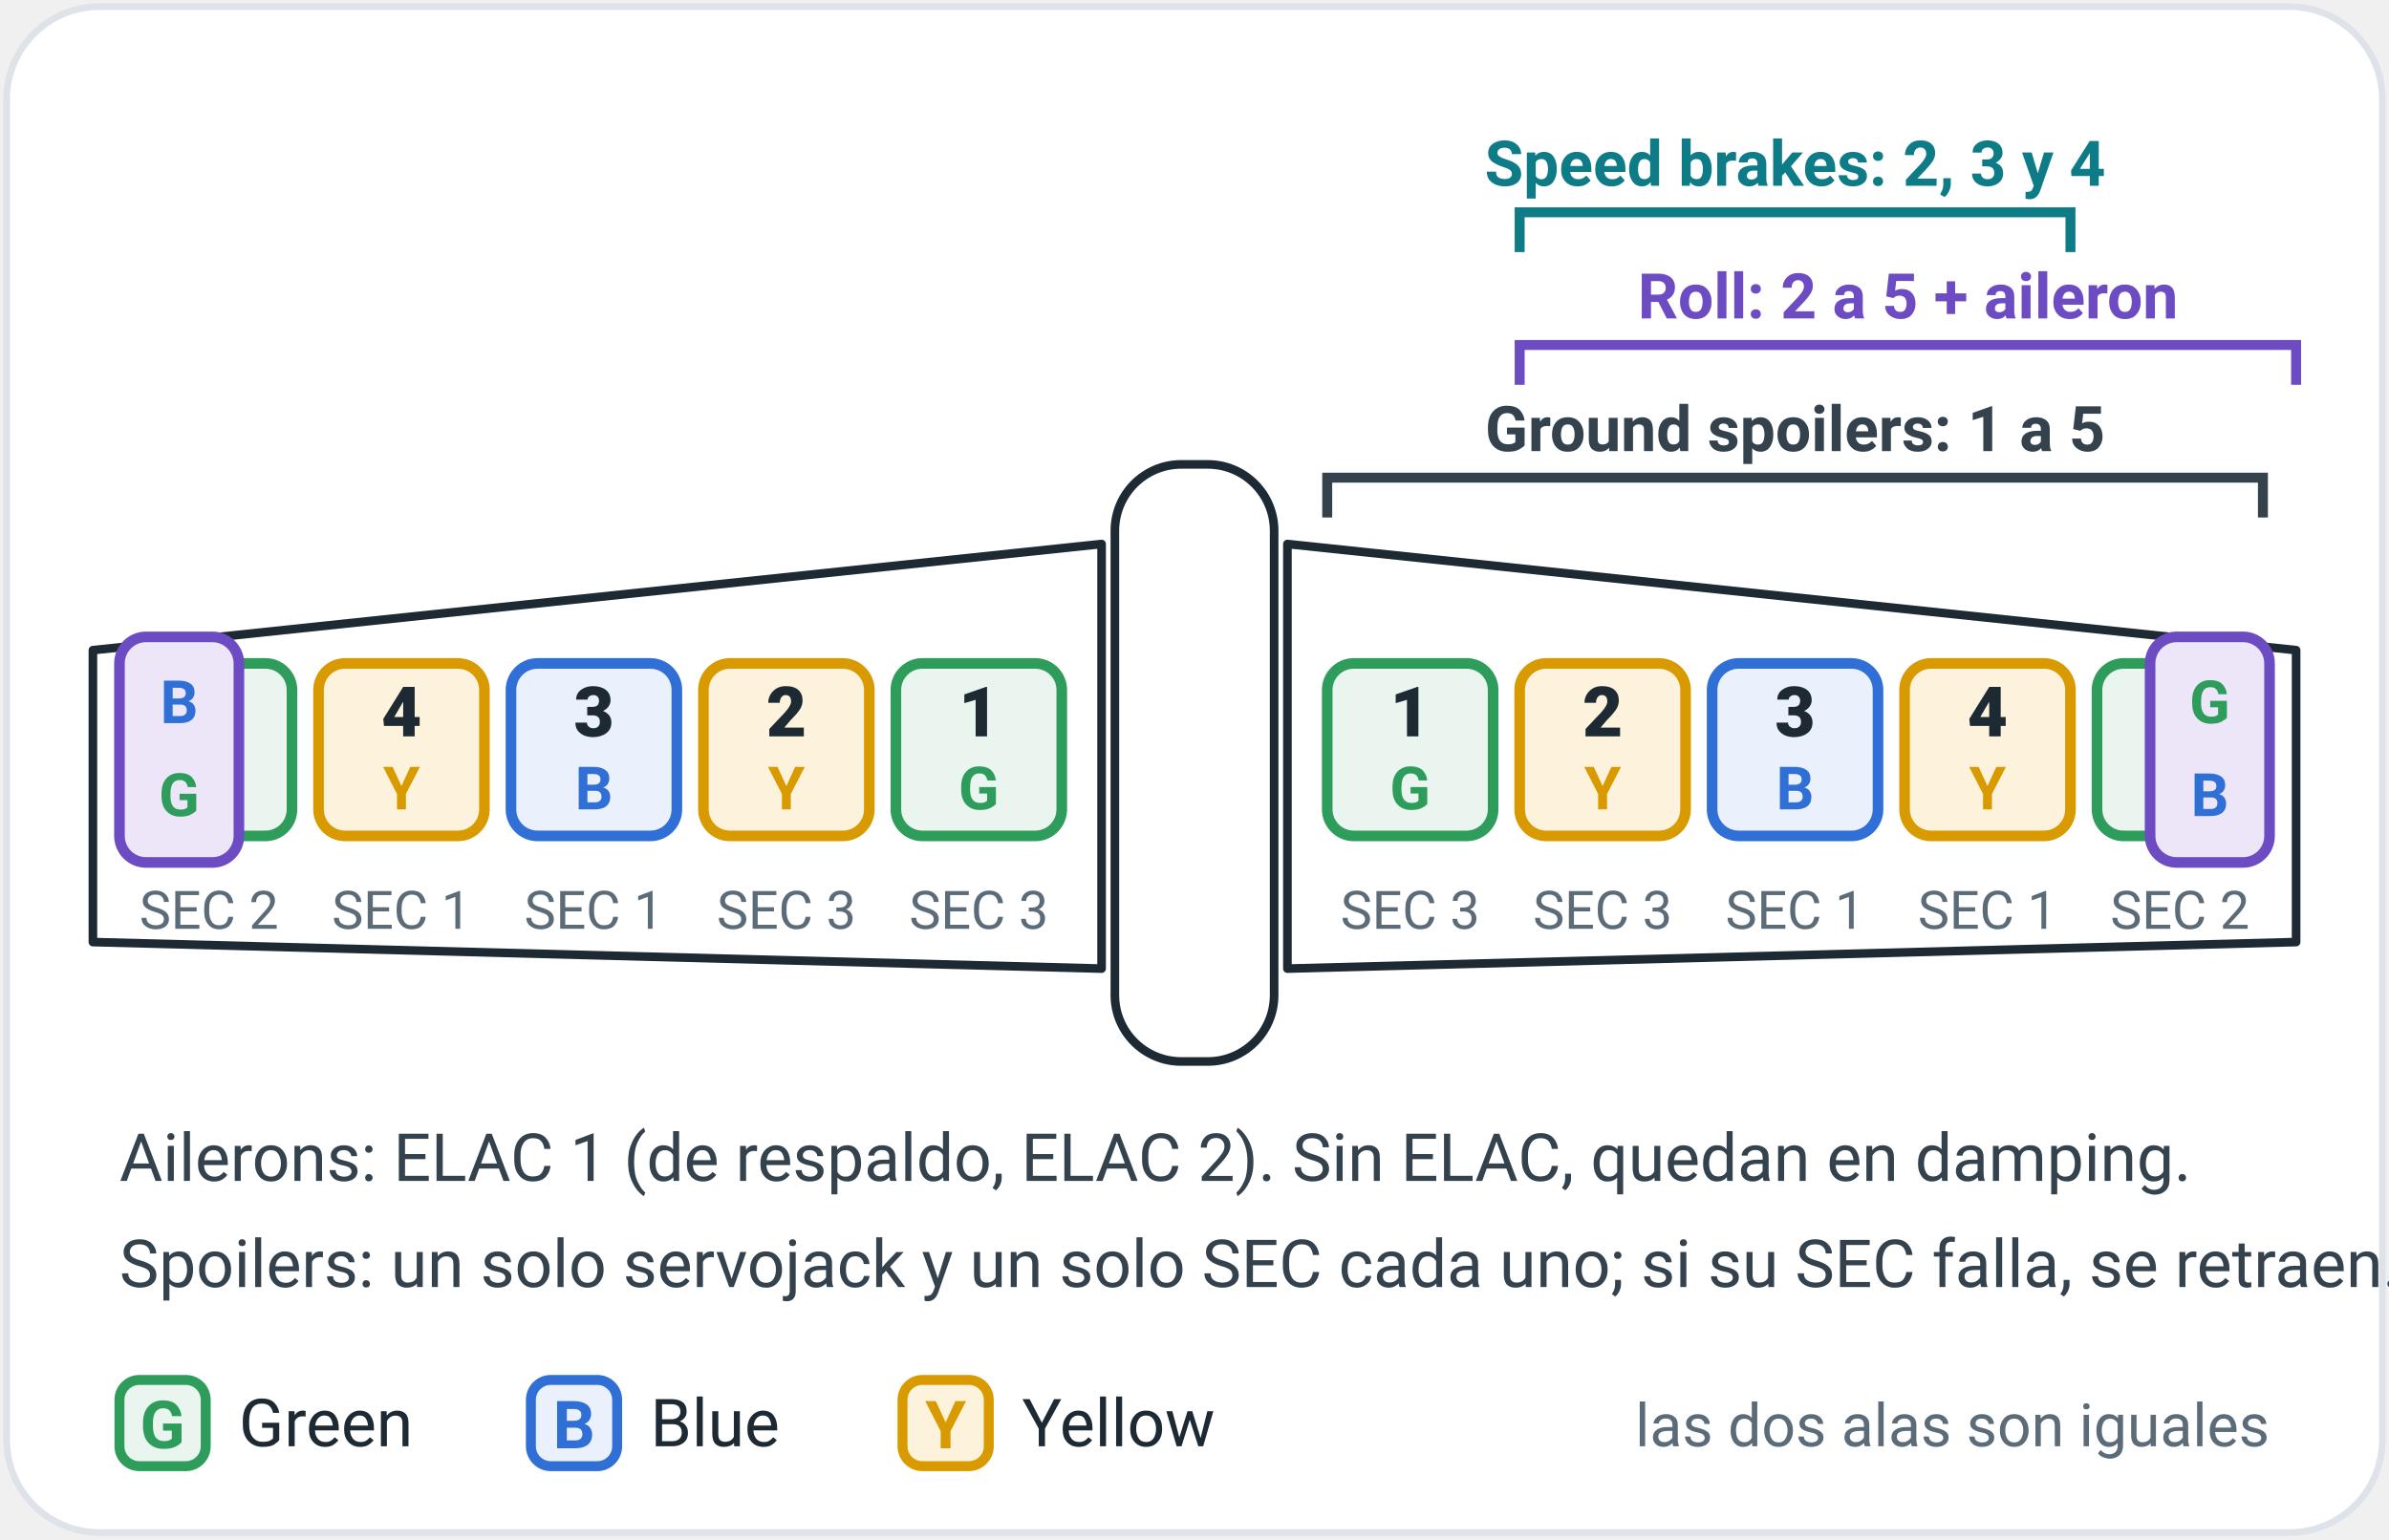
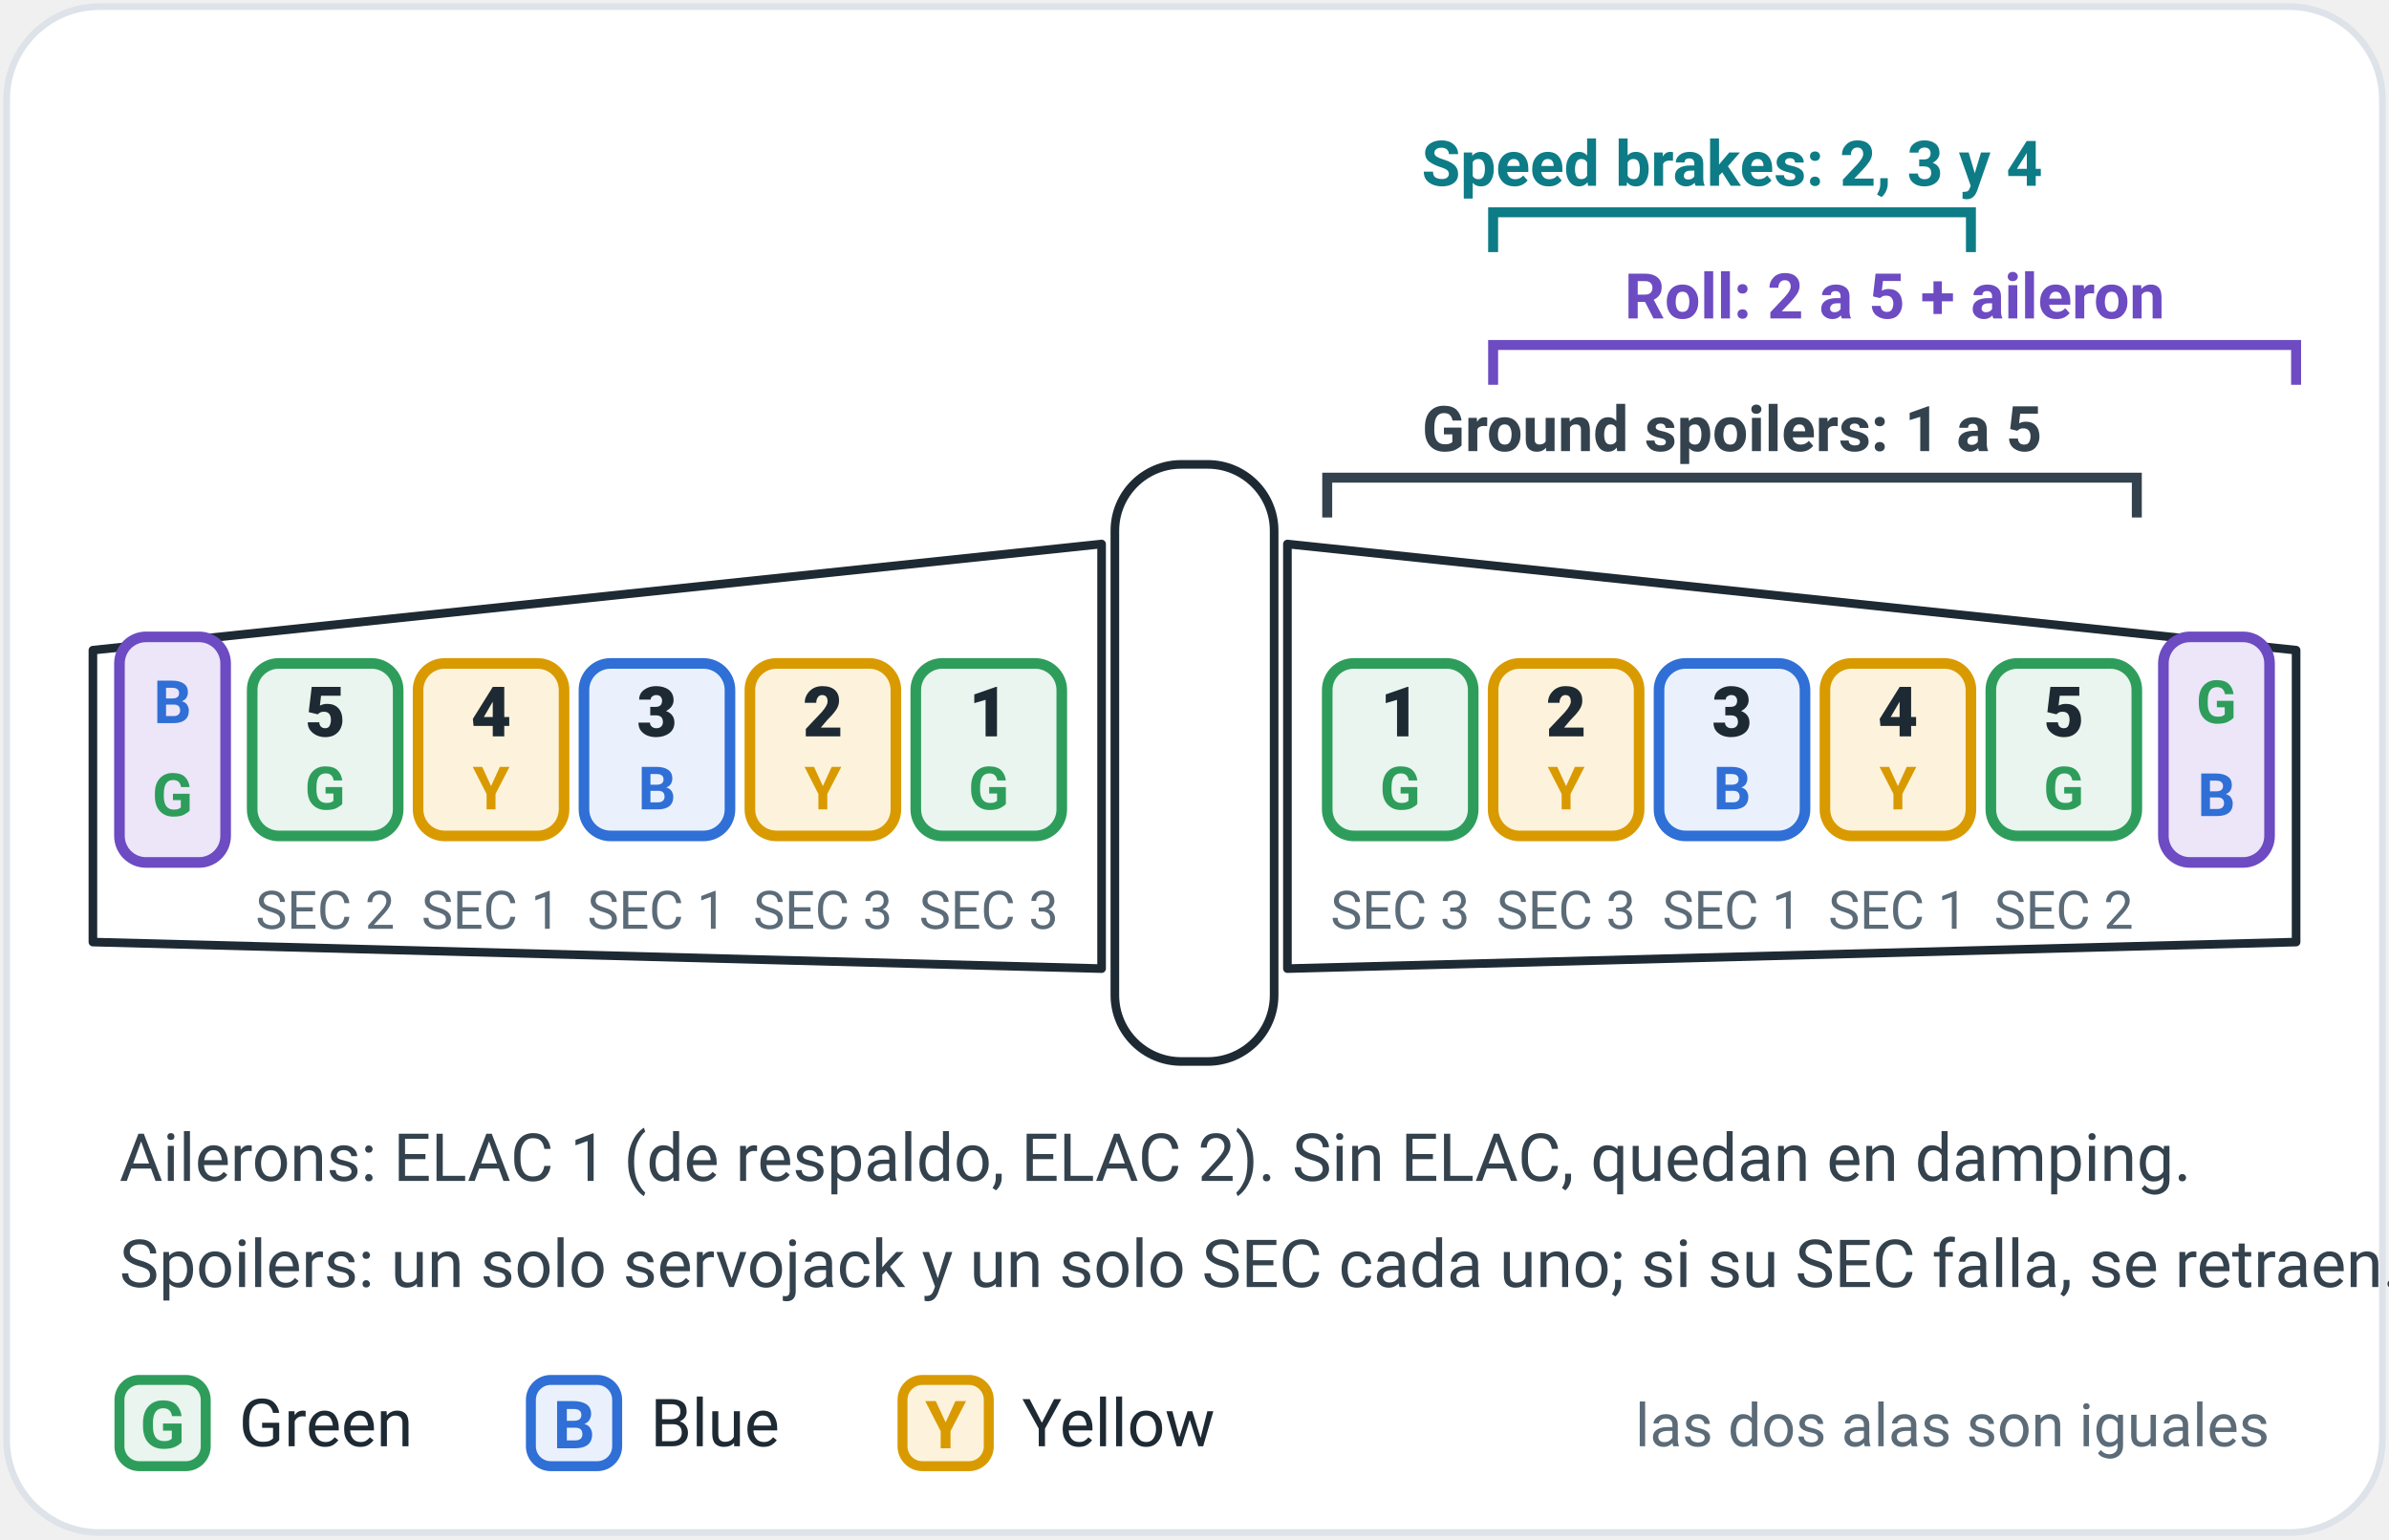
<svg xmlns="http://www.w3.org/2000/svg" viewBox="0 0 360 232" font-family="system-ui, -apple-system, 'Segoe UI', Roboto, sans-serif" role="img" aria-labelledby="t d">
  <rect x="1" y="1" width="358" height="230" rx="14" fill="#FFFFFF" stroke="#DDE3E8" />
  <polygon points="194,82 346,98 346,142 194,146" fill="#FFFFFF" stroke="#1E2A33" stroke-width="1.3" stroke-linejoin="round" />
  <polygon points="166,82 14,98 14,142 166,146" fill="#FFFFFF" stroke="#1E2A33" stroke-width="1.3" stroke-linejoin="round" />
  <rect x="168" y="70" width="24" height="90" rx="10" fill="#FFFFFF" stroke="#1E2A33" stroke-width="1.3" />
-   <rect x="200" y="100" width="25" height="26" rx="4" fill="#E9F5EE" stroke="#2E9D5B" stroke-width="1.6" />
-   <text x="212.5" y="111" text-anchor="middle" font-size="10.5" font-weight="800" fill="#1E2A33">1</text>
-   <text x="212.5" y="122" text-anchor="middle" font-size="9" font-weight="700" fill="#2E9D5B">G</text>
-   <text x="212.5" y="140" text-anchor="middle" font-size="8" fill="#5B6B78">SEC 3</text>
-   <rect x="229" y="100" width="25" height="26" rx="4" fill="#FDF3DC" stroke="#D99A00" stroke-width="1.6" />
-   <text x="241.5" y="111" text-anchor="middle" font-size="10.5" font-weight="800" fill="#1E2A33">2</text>
-   <text x="241.5" y="122" text-anchor="middle" font-size="9" font-weight="700" fill="#D99A00">Y</text>
-   <text x="241.5" y="140" text-anchor="middle" font-size="8" fill="#5B6B78">SEC 3</text>
-   <rect x="258" y="100" width="25" height="26" rx="4" fill="#EAF1FC" stroke="#2F6FD6" stroke-width="1.6" />
-   <text x="270.5" y="111" text-anchor="middle" font-size="10.5" font-weight="800" fill="#1E2A33">3</text>
-   <text x="270.5" y="122" text-anchor="middle" font-size="9" font-weight="700" fill="#2F6FD6">B</text>
-   <text x="270.5" y="140" text-anchor="middle" font-size="8" fill="#5B6B78">SEC 1</text>
-   <rect x="287" y="100" width="25" height="26" rx="4" fill="#FDF3DC" stroke="#D99A00" stroke-width="1.6" />
-   <text x="299.5" y="111" text-anchor="middle" font-size="10.5" font-weight="800" fill="#1E2A33">4</text>
-   <text x="299.5" y="122" text-anchor="middle" font-size="9" font-weight="700" fill="#D99A00">Y</text>
-   <text x="299.5" y="140" text-anchor="middle" font-size="8" fill="#5B6B78">SEC 1</text>
-   <rect x="316" y="100" width="25" height="26" rx="4" fill="#E9F5EE" stroke="#2E9D5B" stroke-width="1.6" />
-   <text x="328.5" y="111" text-anchor="middle" font-size="10.5" font-weight="800" fill="#1E2A33">5</text>
-   <text x="328.5" y="122" text-anchor="middle" font-size="9" font-weight="700" fill="#2E9D5B">G</text>
-   <text x="328.5" y="140" text-anchor="middle" font-size="8" fill="#5B6B78">SEC 2</text>
-   <rect x="135" y="100" width="25" height="26" rx="4" fill="#E9F5EE" stroke="#2E9D5B" stroke-width="1.6" />
-   <text x="147.5" y="111" text-anchor="middle" font-size="10.5" font-weight="800" fill="#1E2A33">1</text>
-   <text x="147.5" y="122" text-anchor="middle" font-size="9" font-weight="700" fill="#2E9D5B">G</text>
-   <text x="147.5" y="140" text-anchor="middle" font-size="8" fill="#5B6B78">SEC 3</text>
-   <rect x="106" y="100" width="25" height="26" rx="4" fill="#FDF3DC" stroke="#D99A00" stroke-width="1.6" />
-   <text x="118.5" y="111" text-anchor="middle" font-size="10.5" font-weight="800" fill="#1E2A33">2</text>
-   <text x="118.5" y="122" text-anchor="middle" font-size="9" font-weight="700" fill="#D99A00">Y</text>
-   <text x="118.5" y="140" text-anchor="middle" font-size="8" fill="#5B6B78">SEC 3</text>
-   <rect x="77" y="100" width="25" height="26" rx="4" fill="#EAF1FC" stroke="#2F6FD6" stroke-width="1.6" />
-   <text x="89.5" y="111" text-anchor="middle" font-size="10.5" font-weight="800" fill="#1E2A33">3</text>
-   <text x="89.5" y="122" text-anchor="middle" font-size="9" font-weight="700" fill="#2F6FD6">B</text>
-   <text x="89.5" y="140" text-anchor="middle" font-size="8" fill="#5B6B78">SEC 1</text>
-   <rect x="48" y="100" width="25" height="26" rx="4" fill="#FDF3DC" stroke="#D99A00" stroke-width="1.6" />
-   <text x="60.5" y="111" text-anchor="middle" font-size="10.5" font-weight="800" fill="#1E2A33">4</text>
-   <text x="60.5" y="122" text-anchor="middle" font-size="9" font-weight="700" fill="#D99A00">Y</text>
-   <text x="60.5" y="140" text-anchor="middle" font-size="8" fill="#5B6B78">SEC 1</text>
-   <rect x="19" y="100" width="25" height="26" rx="4" fill="#E9F5EE" stroke="#2E9D5B" stroke-width="1.6" />
-   <text x="31.5" y="111" text-anchor="middle" font-size="10.5" font-weight="800" fill="#1E2A33">5</text>
-   <text x="31.5" y="122" text-anchor="middle" font-size="9" font-weight="700" fill="#2E9D5B">G</text>
-   <text x="31.5" y="140" text-anchor="middle" font-size="8" fill="#5B6B78">SEC 2</text>
-   <rect x="324" y="96" width="18" height="34" rx="4" fill="#ECE6F8" stroke="#6D4BC2" stroke-width="1.6" />
-   <text x="333" y="109" text-anchor="middle" font-size="9" font-weight="700" fill="#2E9D5B">G</text>
-   <text x="333" y="123" text-anchor="middle" font-size="9" font-weight="700" fill="#2F6FD6">B</text>
-   <rect x="18" y="96" width="18" height="34" rx="4" fill="#ECE6F8" stroke="#6D4BC2" stroke-width="1.6" />
-   <text x="27" y="109" text-anchor="middle" font-size="9" font-weight="700" fill="#2F6FD6">B</text>
-   <text x="27" y="123" text-anchor="middle" font-size="9" font-weight="700" fill="#2E9D5B">G</text>
-   <path d="M200 78 V72 H341 V78" fill="none" stroke="#33424D" stroke-width="1.5" />
-   <text x="270.5" y="68" text-anchor="middle" font-size="9.5" font-weight="700" fill="#33424D">Ground spoilers: 1 a 5</text>
-   <path d="M229 58 V52 H346 V58" fill="none" stroke="#6D4BC2" stroke-width="1.5" />
-   <text x="287.5" y="48" text-anchor="middle" font-size="9.5" font-weight="700" fill="#6D4BC2">Roll: 2 a 5 + aileron</text>
-   <path d="M229 38 V32 H312 V38" fill="none" stroke="#0E7C86" stroke-width="1.5" />
-   <text x="270.5" y="28" text-anchor="middle" font-size="9.5" font-weight="700" fill="#0E7C86">Speed brakes: 2, 3 y 4</text>
+   <rect x="200" y="100" width="22" height="26" rx="4" fill="#E9F5EE" stroke="#2E9D5B" stroke-width="1.6" />
+   <text x="211" y="111" text-anchor="middle" font-size="10.5" font-weight="800" fill="#1E2A33">1</text>
+   <text x="211" y="122" text-anchor="middle" font-size="9" font-weight="700" fill="#2E9D5B">G</text>
+   <text x="211" y="140" text-anchor="middle" font-size="8" fill="#5B6B78">SEC 3</text>
+   <rect x="225" y="100" width="22" height="26" rx="4" fill="#FDF3DC" stroke="#D99A00" stroke-width="1.6" />
+   <text x="236" y="111" text-anchor="middle" font-size="10.5" font-weight="800" fill="#1E2A33">2</text>
+   <text x="236" y="122" text-anchor="middle" font-size="9" font-weight="700" fill="#D99A00">Y</text>
+   <text x="236" y="140" text-anchor="middle" font-size="8" fill="#5B6B78">SEC 3</text>
+   <rect x="250" y="100" width="22" height="26" rx="4" fill="#EAF1FC" stroke="#2F6FD6" stroke-width="1.6" />
+   <text x="261" y="111" text-anchor="middle" font-size="10.5" font-weight="800" fill="#1E2A33">3</text>
+   <text x="261" y="122" text-anchor="middle" font-size="9" font-weight="700" fill="#2F6FD6">B</text>
+   <text x="261" y="140" text-anchor="middle" font-size="8" fill="#5B6B78">SEC 1</text>
+   <rect x="275" y="100" width="22" height="26" rx="4" fill="#FDF3DC" stroke="#D99A00" stroke-width="1.6" />
+   <text x="286" y="111" text-anchor="middle" font-size="10.5" font-weight="800" fill="#1E2A33">4</text>
+   <text x="286" y="122" text-anchor="middle" font-size="9" font-weight="700" fill="#D99A00">Y</text>
+   <text x="286" y="140" text-anchor="middle" font-size="8" fill="#5B6B78">SEC 1</text>
+   <rect x="300" y="100" width="22" height="26" rx="4" fill="#E9F5EE" stroke="#2E9D5B" stroke-width="1.6" />
+   <text x="311" y="111" text-anchor="middle" font-size="10.5" font-weight="800" fill="#1E2A33">5</text>
+   <text x="311" y="122" text-anchor="middle" font-size="9" font-weight="700" fill="#2E9D5B">G</text>
+   <text x="311" y="140" text-anchor="middle" font-size="8" fill="#5B6B78">SEC 2</text>
+   <rect x="138" y="100" width="22" height="26" rx="4" fill="#E9F5EE" stroke="#2E9D5B" stroke-width="1.6" />
+   <text x="149" y="111" text-anchor="middle" font-size="10.5" font-weight="800" fill="#1E2A33">1</text>
+   <text x="149" y="122" text-anchor="middle" font-size="9" font-weight="700" fill="#2E9D5B">G</text>
+   <text x="149" y="140" text-anchor="middle" font-size="8" fill="#5B6B78">SEC 3</text>
+   <rect x="113" y="100" width="22" height="26" rx="4" fill="#FDF3DC" stroke="#D99A00" stroke-width="1.6" />
+   <text x="124" y="111" text-anchor="middle" font-size="10.5" font-weight="800" fill="#1E2A33">2</text>
+   <text x="124" y="122" text-anchor="middle" font-size="9" font-weight="700" fill="#D99A00">Y</text>
+   <text x="124" y="140" text-anchor="middle" font-size="8" fill="#5B6B78">SEC 3</text>
+   <rect x="88" y="100" width="22" height="26" rx="4" fill="#EAF1FC" stroke="#2F6FD6" stroke-width="1.6" />
+   <text x="99" y="111" text-anchor="middle" font-size="10.5" font-weight="800" fill="#1E2A33">3</text>
+   <text x="99" y="122" text-anchor="middle" font-size="9" font-weight="700" fill="#2F6FD6">B</text>
+   <text x="99" y="140" text-anchor="middle" font-size="8" fill="#5B6B78">SEC 1</text>
+   <rect x="63" y="100" width="22" height="26" rx="4" fill="#FDF3DC" stroke="#D99A00" stroke-width="1.6" />
+   <text x="74" y="111" text-anchor="middle" font-size="10.5" font-weight="800" fill="#1E2A33">4</text>
+   <text x="74" y="122" text-anchor="middle" font-size="9" font-weight="700" fill="#D99A00">Y</text>
+   <text x="74" y="140" text-anchor="middle" font-size="8" fill="#5B6B78">SEC 1</text>
+   <rect x="38" y="100" width="22" height="26" rx="4" fill="#E9F5EE" stroke="#2E9D5B" stroke-width="1.6" />
+   <text x="49" y="111" text-anchor="middle" font-size="10.5" font-weight="800" fill="#1E2A33">5</text>
+   <text x="49" y="122" text-anchor="middle" font-size="9" font-weight="700" fill="#2E9D5B">G</text>
+   <text x="49" y="140" text-anchor="middle" font-size="8" fill="#5B6B78">SEC 2</text>
+   <rect x="326" y="96" width="16" height="34" rx="4" fill="#ECE6F8" stroke="#6D4BC2" stroke-width="1.6" />
+   <text x="334" y="109" text-anchor="middle" font-size="9" font-weight="700" fill="#2E9D5B">G</text>
+   <text x="334" y="123" text-anchor="middle" font-size="9" font-weight="700" fill="#2F6FD6">B</text>
+   <rect x="18" y="96" width="16" height="34" rx="4" fill="#ECE6F8" stroke="#6D4BC2" stroke-width="1.6" />
+   <text x="26" y="109" text-anchor="middle" font-size="9" font-weight="700" fill="#2F6FD6">B</text>
+   <text x="26" y="123" text-anchor="middle" font-size="9" font-weight="700" fill="#2E9D5B">G</text>
+   <path d="M200 78 V72 H322 V78" fill="none" stroke="#33424D" stroke-width="1.5" />
+   <text x="261" y="68" text-anchor="middle" font-size="9.5" font-weight="700" fill="#33424D">Ground spoilers: 1 a 5</text>
+   <path d="M225 58 V52 H346 V58" fill="none" stroke="#6D4BC2" stroke-width="1.5" />
+   <text x="285.5" y="48" text-anchor="middle" font-size="9.5" font-weight="700" fill="#6D4BC2">Roll: 2 a 5 + aileron</text>
+   <path d="M225 38 V32 H297 V38" fill="none" stroke="#0E7C86" stroke-width="1.5" />
+   <text x="261" y="28" text-anchor="middle" font-size="9.5" font-weight="700" fill="#0E7C86">Speed brakes: 2, 3 y 4</text>
  <text x="18" y="178" font-size="10" fill="#33424D">Ailerons: ELAC 1 (de respaldo, ELAC 2). Sin ELAC, quedan en damping.</text>
  <text x="18" y="194" font-size="10" fill="#33424D">Spoilers: un solo servojack y un solo SEC cada uno; si su SEC falla, se retraen.</text>
  <rect x="18" y="208" width="13" height="13" rx="3" fill="#E9F5EE" stroke="#2E9D5B" stroke-width="1.5" />
  <text x="24.5" y="218.3" text-anchor="middle" font-size="10" font-weight="700" fill="#2E9D5B">G</text>
  <text x="36" y="218" font-size="10" fill="#1E2A33">Green</text>
  <rect x="80" y="208" width="13" height="13" rx="3" fill="#EAF1FC" stroke="#2F6FD6" stroke-width="1.5" />
  <text x="86.5" y="218.3" text-anchor="middle" font-size="10" font-weight="700" fill="#2F6FD6">B</text>
  <text x="98" y="218" font-size="10" fill="#1E2A33">Blue</text>
  <rect x="136" y="208" width="13" height="13" rx="3" fill="#FDF3DC" stroke="#D99A00" stroke-width="1.5" />
  <text x="142.5" y="218.3" text-anchor="middle" font-size="10" font-weight="700" fill="#D99A00">Y</text>
  <text x="154" y="218" font-size="10" fill="#1E2A33">Yellow</text>
  <text x="342" y="218" text-anchor="end" font-size="9" fill="#5B6B78">las dos alas son iguales</text>
</svg>
